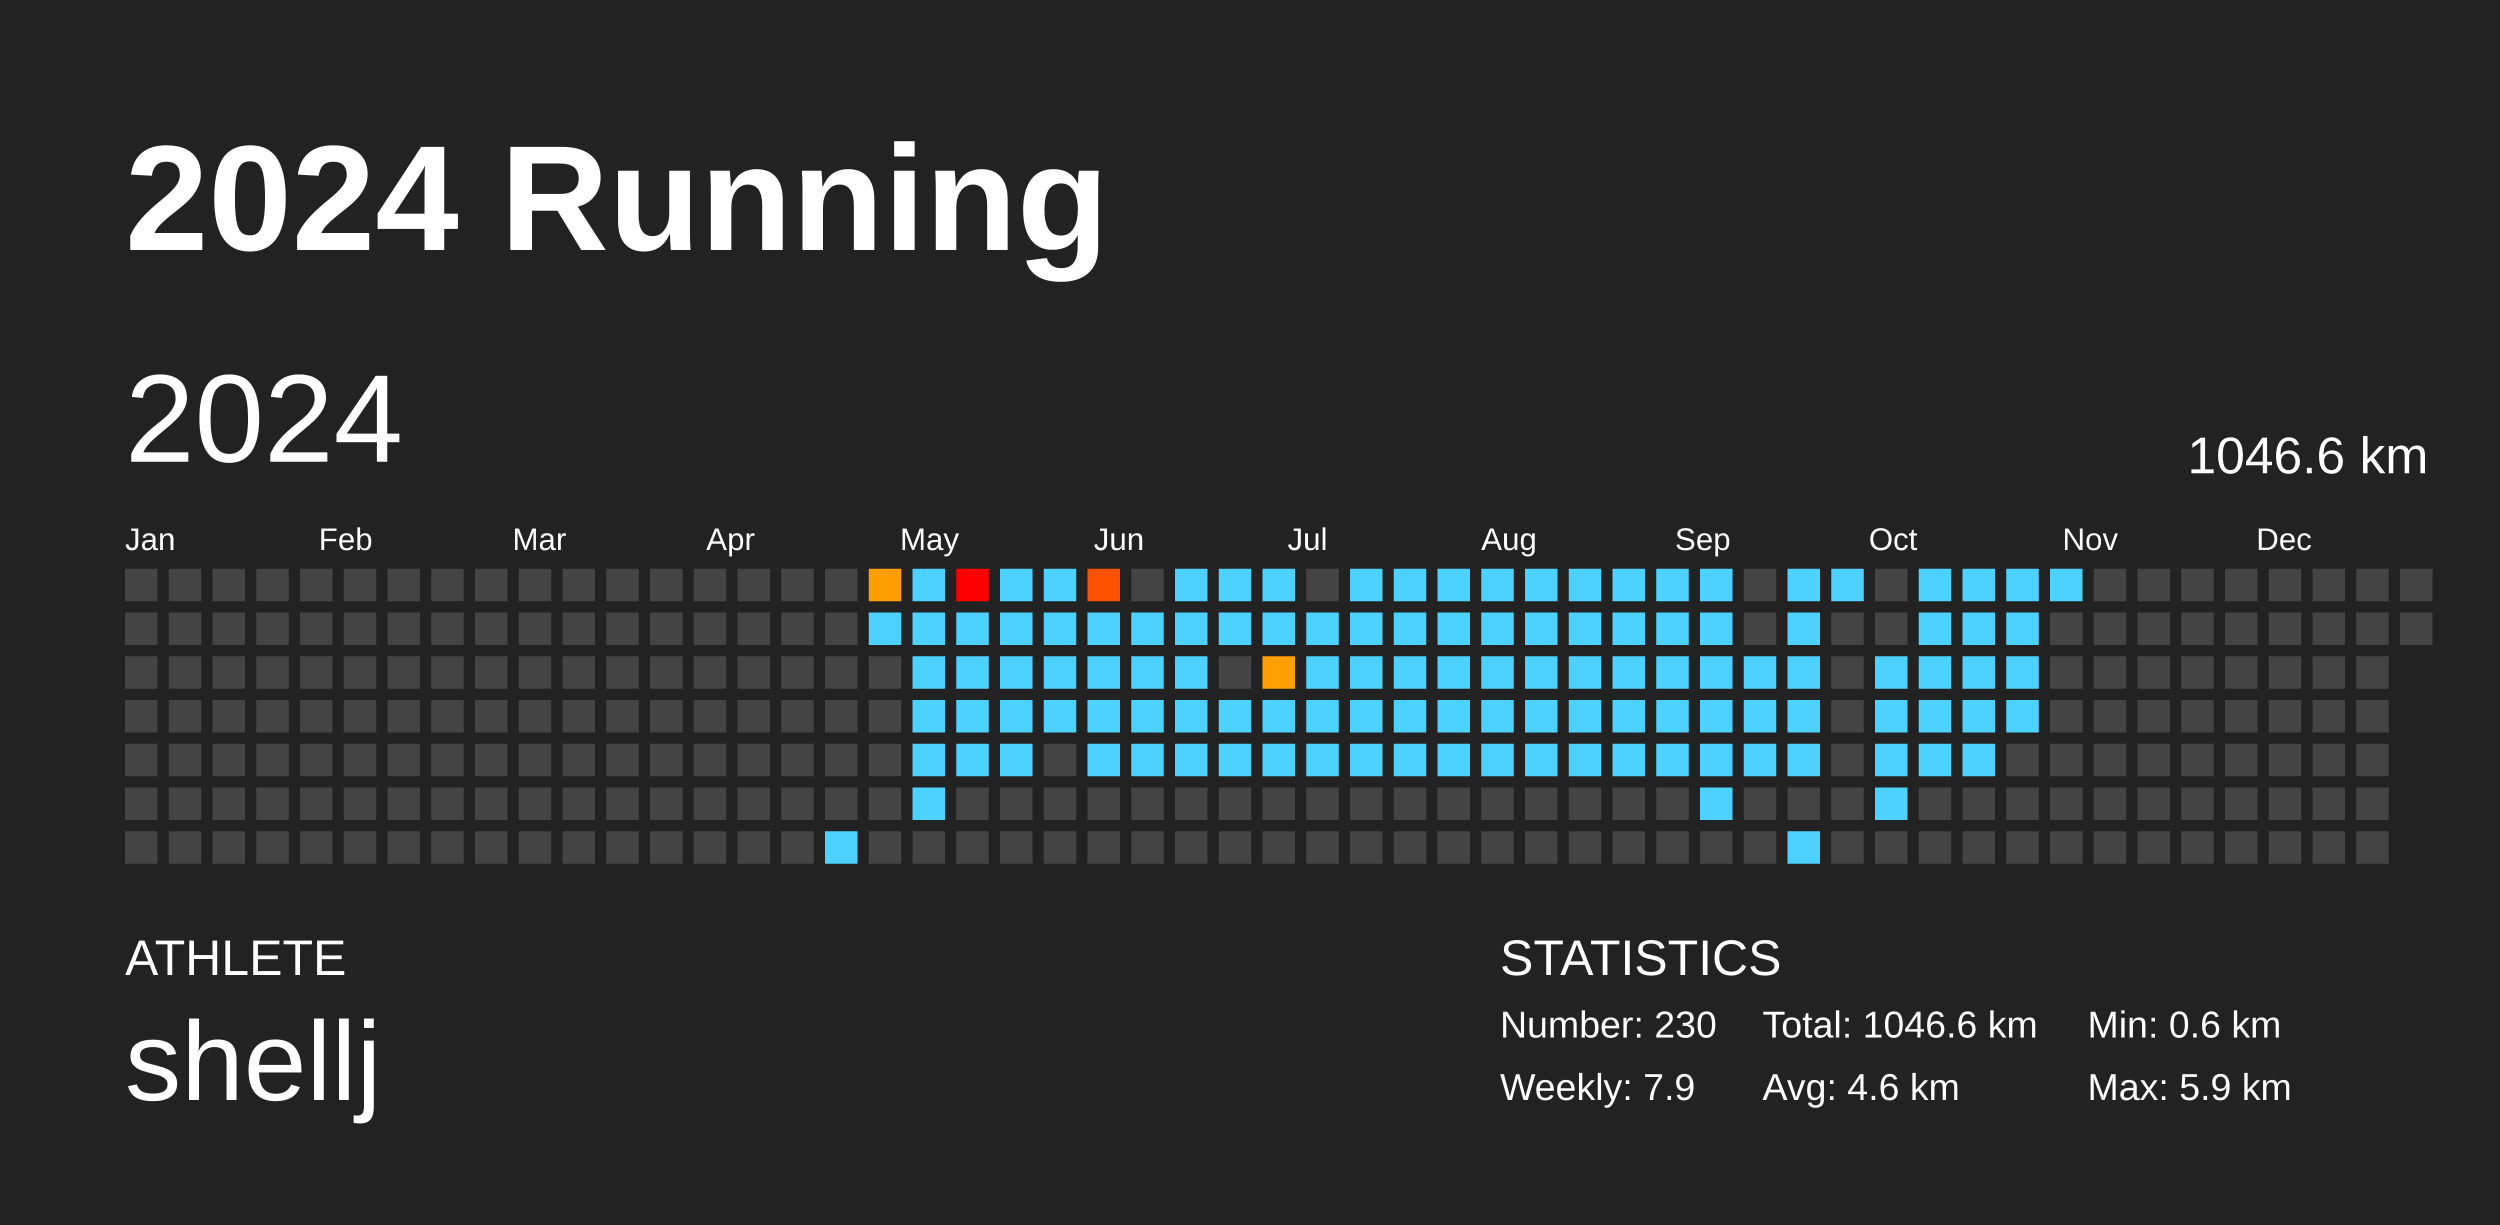
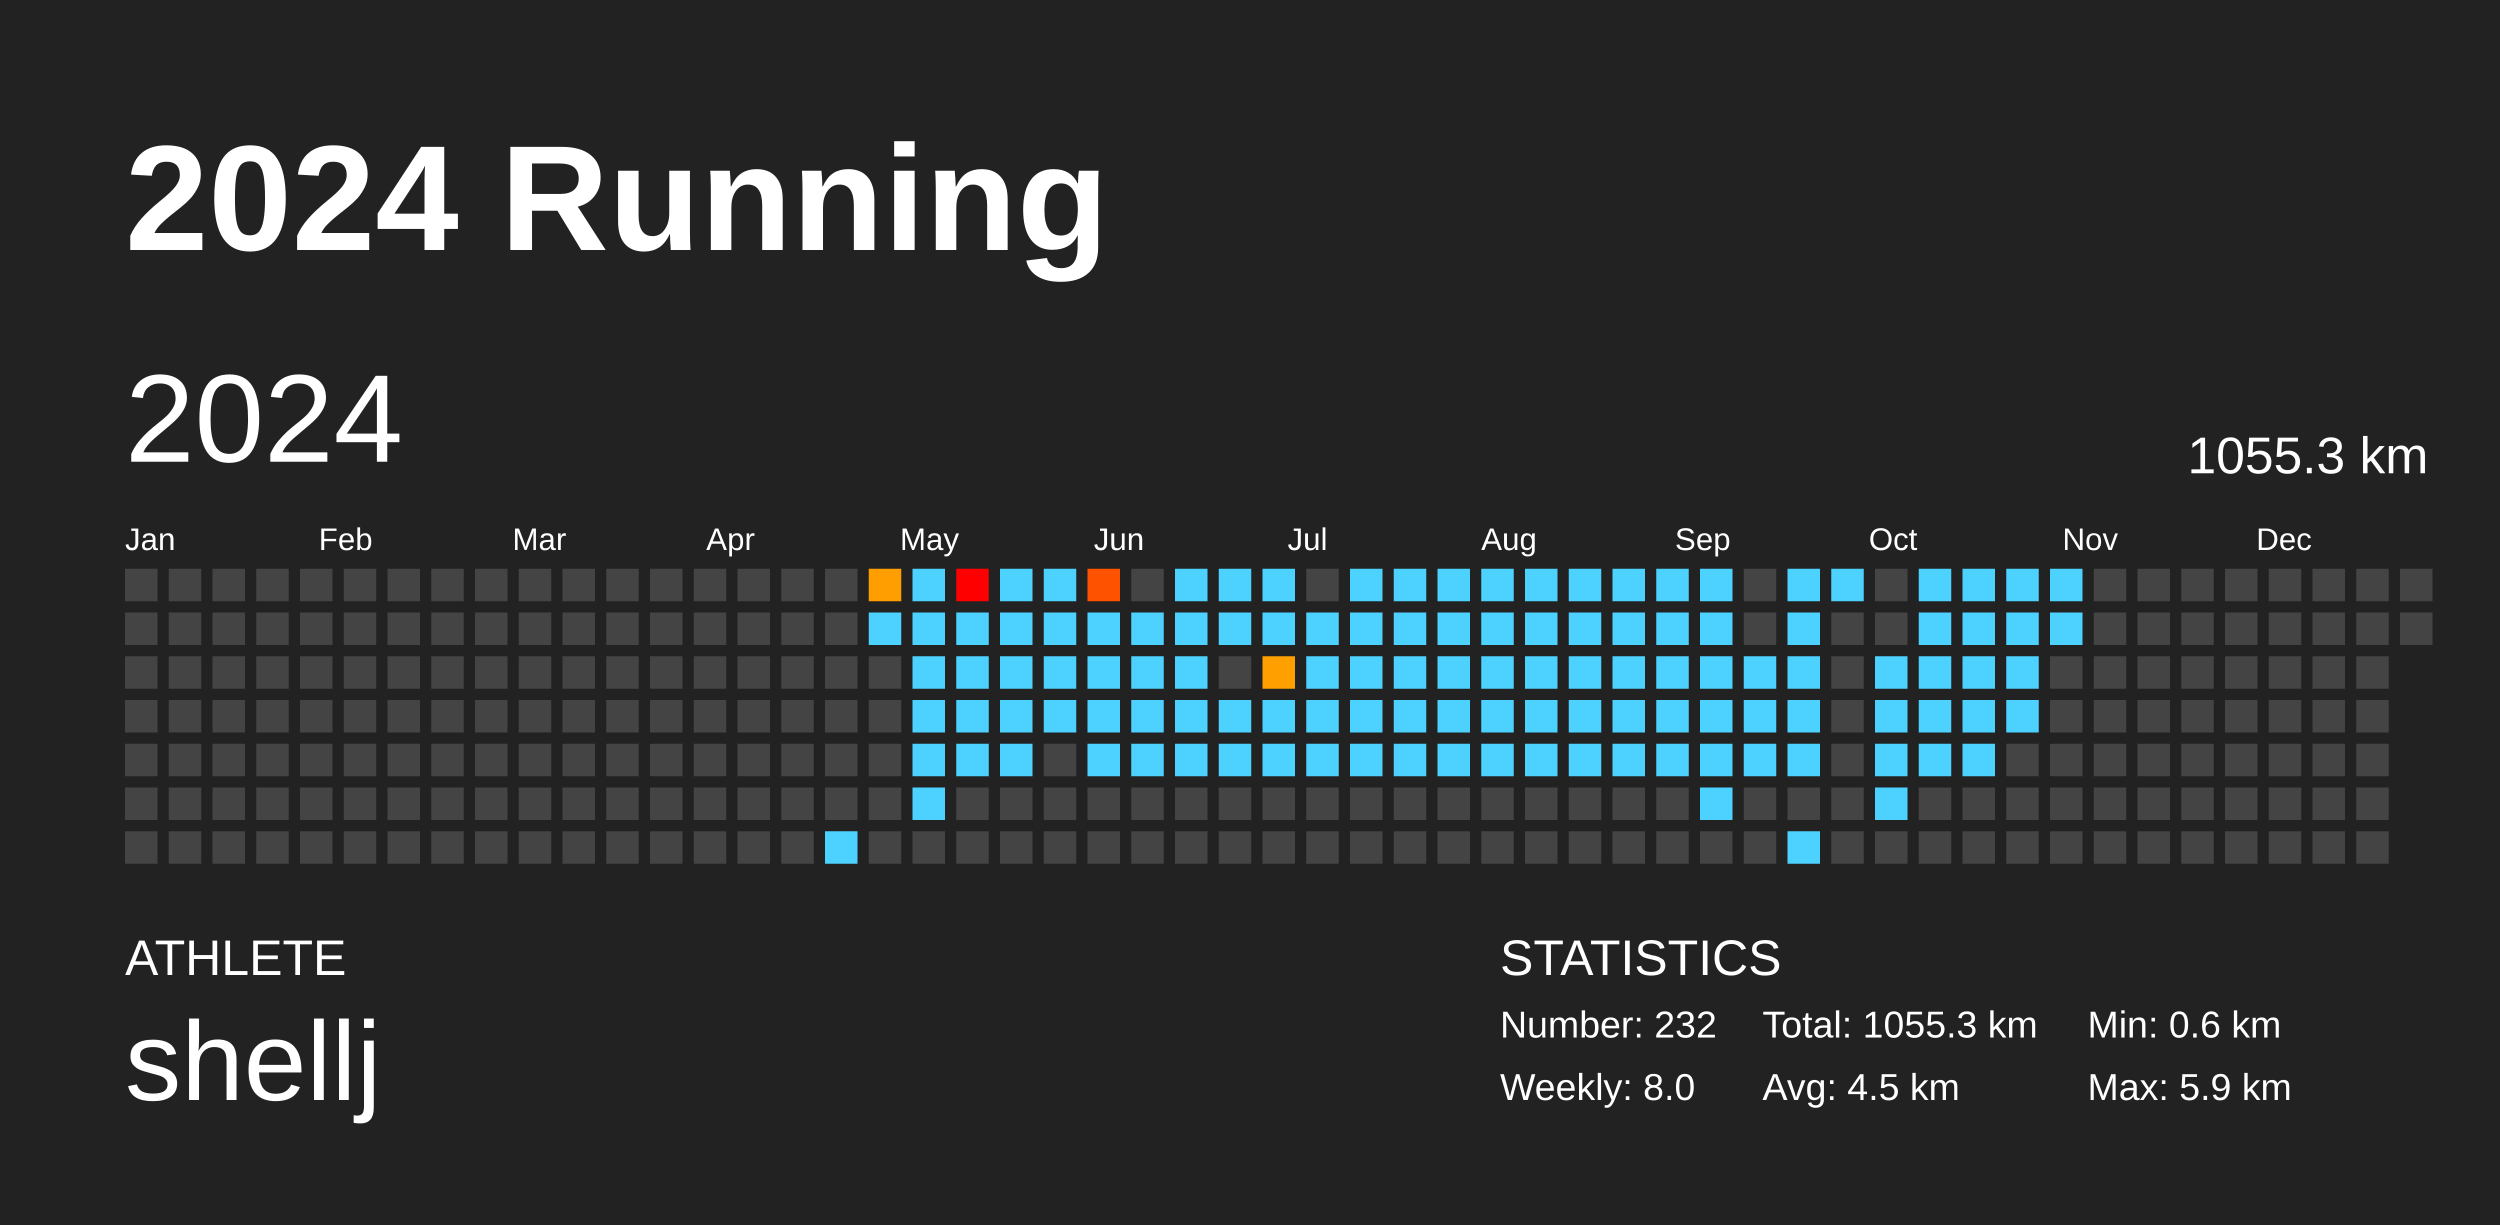
<svg xmlns="http://www.w3.org/2000/svg" baseProfile="full" height="98mm" version="1.1" viewBox="0,0,200,98" width="200mm">
  <defs />
  <rect fill="#222222" height="98" width="200" x="0" y="0" />
  <text fill="#FFFFFF" style="font-size:12px; font-family:Arial; font-weight:bold;" x="10" y="20">2024 Running</text>
  <text fill="#FFFFFF" style="font-size:4px; font-family:Arial" x="10" y="78">ATHLETE</text>
  <text fill="#FFFFFF" style="font-size:9px; font-family:Arial" x="10" y="88">shellj</text>
  <text fill="#FFFFFF" style="font-size:4px; font-family:Arial" x="120" y="78">STATISTICS</text>
-   <text fill="#FFFFFF" style="font-size:3px; font-family:Arial" x="120" y="83">Number: 230</text>
-   <text fill="#FFFFFF" style="font-size:3px; font-family:Arial" x="120" y="88">Weekly: 7.9</text>
-   <text fill="#FFFFFF" style="font-size:3px; font-family:Arial" x="141" y="83">Total: 1046.6 km</text>
-   <text fill="#FFFFFF" style="font-size:3px; font-family:Arial" x="141" y="88">Avg: 4.6 km</text>
+   <text fill="#FFFFFF" style="font-size:3px; font-family:Arial" x="120" y="83">Number: 232</text>
+   <text fill="#FFFFFF" style="font-size:3px; font-family:Arial" x="120" y="88">Weekly: 8.0</text>
+   <text fill="#FFFFFF" style="font-size:3px; font-family:Arial" x="141" y="83">Total: 1055.3 km</text>
+   <text fill="#FFFFFF" style="font-size:3px; font-family:Arial" x="141" y="88">Avg: 4.5 km</text>
  <text fill="#FFFFFF" style="font-size:3px; font-family:Arial" x="167" y="83">Min: 0.6 km</text>
  <text fill="#FFFFFF" style="font-size:3px; font-family:Arial" x="167" y="88">Max: 5.9 km</text>
  <text dominant-baseline="hanging" fill="#FFFFFF" style="font-size:10.0px; font-family:Arial;" x="10" y="30">2024</text>
-   <text dominant-baseline="hanging" fill="#FFFFFF" style="font-size:4.125px; font-family:Arial;" x="175" y="35">1046.6 km</text>
+   <text dominant-baseline="hanging" fill="#FFFFFF" style="font-size:4.125px; font-family:Arial;" x="175" y="35">1055.3 km</text>
  <text fill="#FFFFFF" style="font-size:2.5px; font-family:Arial" x="10.0" y="44">Jan</text>
  <text fill="#FFFFFF" style="font-size:2.5px; font-family:Arial" x="25.5" y="44">Feb</text>
  <text fill="#FFFFFF" style="font-size:2.5px; font-family:Arial" x="41.0" y="44">Mar</text>
  <text fill="#FFFFFF" style="font-size:2.5px; font-family:Arial" x="56.5" y="44">Apr</text>
  <text fill="#FFFFFF" style="font-size:2.5px; font-family:Arial" x="72.0" y="44">May</text>
  <text fill="#FFFFFF" style="font-size:2.5px; font-family:Arial" x="87.5" y="44">Jun</text>
  <text fill="#FFFFFF" style="font-size:2.5px; font-family:Arial" x="103.0" y="44">Jul</text>
  <text fill="#FFFFFF" style="font-size:2.5px; font-family:Arial" x="118.5" y="44">Aug</text>
  <text fill="#FFFFFF" style="font-size:2.5px; font-family:Arial" x="134.0" y="44">Sep</text>
  <text fill="#FFFFFF" style="font-size:2.5px; font-family:Arial" x="149.5" y="44">Oct</text>
  <text fill="#FFFFFF" style="font-size:2.5px; font-family:Arial" x="165.0" y="44">Nov</text>
  <text fill="#FFFFFF" style="font-size:2.5px; font-family:Arial" x="180.5" y="44">Dec</text>
  <rect fill="#444444" height="2.6" width="2.6" x="10.0" y="45.5" />
  <rect fill="#444444" height="2.6" width="2.6" x="10.0" y="49.0" />
  <rect fill="#444444" height="2.6" width="2.6" x="10.0" y="52.5" />
  <rect fill="#444444" height="2.6" width="2.6" x="10.0" y="56.0" />
  <rect fill="#444444" height="2.6" width="2.6" x="10.0" y="59.5" />
  <rect fill="#444444" height="2.6" width="2.6" x="10.0" y="63.0" />
  <rect fill="#444444" height="2.6" width="2.6" x="10.0" y="66.5" />
  <rect fill="#444444" height="2.6" width="2.6" x="13.5" y="45.5" />
  <rect fill="#444444" height="2.6" width="2.6" x="13.5" y="49.0" />
  <rect fill="#444444" height="2.6" width="2.6" x="13.5" y="52.5" />
  <rect fill="#444444" height="2.6" width="2.6" x="13.5" y="56.0" />
  <rect fill="#444444" height="2.6" width="2.6" x="13.5" y="59.5" />
  <rect fill="#444444" height="2.6" width="2.6" x="13.5" y="63.0" />
  <rect fill="#444444" height="2.6" width="2.6" x="13.5" y="66.5" />
  <rect fill="#444444" height="2.6" width="2.6" x="17.0" y="45.5" />
  <rect fill="#444444" height="2.6" width="2.6" x="17.0" y="49.0" />
  <rect fill="#444444" height="2.6" width="2.6" x="17.0" y="52.5" />
  <rect fill="#444444" height="2.6" width="2.6" x="17.0" y="56.0" />
  <rect fill="#444444" height="2.6" width="2.6" x="17.0" y="59.5" />
  <rect fill="#444444" height="2.6" width="2.6" x="17.0" y="63.0" />
  <rect fill="#444444" height="2.6" width="2.6" x="17.0" y="66.5" />
  <rect fill="#444444" height="2.6" width="2.6" x="20.5" y="45.5" />
  <rect fill="#444444" height="2.6" width="2.6" x="20.5" y="49.0" />
  <rect fill="#444444" height="2.6" width="2.6" x="20.5" y="52.5" />
  <rect fill="#444444" height="2.6" width="2.6" x="20.5" y="56.0" />
  <rect fill="#444444" height="2.6" width="2.6" x="20.5" y="59.5" />
  <rect fill="#444444" height="2.6" width="2.6" x="20.5" y="63.0" />
  <rect fill="#444444" height="2.6" width="2.6" x="20.5" y="66.5" />
  <rect fill="#444444" height="2.6" width="2.6" x="24.0" y="45.5" />
  <rect fill="#444444" height="2.6" width="2.6" x="24.0" y="49.0" />
  <rect fill="#444444" height="2.6" width="2.6" x="24.0" y="52.5" />
  <rect fill="#444444" height="2.6" width="2.6" x="24.0" y="56.0" />
  <rect fill="#444444" height="2.6" width="2.6" x="24.0" y="59.5" />
  <rect fill="#444444" height="2.6" width="2.6" x="24.0" y="63.0" />
  <rect fill="#444444" height="2.6" width="2.6" x="24.0" y="66.5" />
  <rect fill="#444444" height="2.6" width="2.6" x="27.5" y="45.5" />
  <rect fill="#444444" height="2.6" width="2.6" x="27.5" y="49.0" />
  <rect fill="#444444" height="2.6" width="2.6" x="27.5" y="52.5" />
  <rect fill="#444444" height="2.6" width="2.6" x="27.5" y="56.0" />
  <rect fill="#444444" height="2.6" width="2.6" x="27.5" y="59.5" />
  <rect fill="#444444" height="2.6" width="2.6" x="27.5" y="63.0" />
  <rect fill="#444444" height="2.6" width="2.6" x="27.5" y="66.5" />
  <rect fill="#444444" height="2.6" width="2.6" x="31.0" y="45.5" />
  <rect fill="#444444" height="2.6" width="2.6" x="31.0" y="49.0" />
  <rect fill="#444444" height="2.6" width="2.6" x="31.0" y="52.5" />
  <rect fill="#444444" height="2.6" width="2.6" x="31.0" y="56.0" />
  <rect fill="#444444" height="2.6" width="2.6" x="31.0" y="59.5" />
  <rect fill="#444444" height="2.6" width="2.6" x="31.0" y="63.0" />
  <rect fill="#444444" height="2.6" width="2.6" x="31.0" y="66.5" />
  <rect fill="#444444" height="2.6" width="2.6" x="34.5" y="45.5" />
  <rect fill="#444444" height="2.6" width="2.6" x="34.5" y="49.0" />
  <rect fill="#444444" height="2.6" width="2.6" x="34.5" y="52.5" />
  <rect fill="#444444" height="2.6" width="2.6" x="34.5" y="56.0" />
  <rect fill="#444444" height="2.6" width="2.6" x="34.5" y="59.5" />
  <rect fill="#444444" height="2.6" width="2.6" x="34.5" y="63.0" />
  <rect fill="#444444" height="2.6" width="2.6" x="34.5" y="66.5" />
  <rect fill="#444444" height="2.6" width="2.6" x="38.0" y="45.5" />
  <rect fill="#444444" height="2.6" width="2.6" x="38.0" y="49.0" />
  <rect fill="#444444" height="2.6" width="2.6" x="38.0" y="52.5" />
  <rect fill="#444444" height="2.6" width="2.6" x="38.0" y="56.0" />
  <rect fill="#444444" height="2.6" width="2.6" x="38.0" y="59.5" />
  <rect fill="#444444" height="2.6" width="2.6" x="38.0" y="63.0" />
  <rect fill="#444444" height="2.6" width="2.6" x="38.0" y="66.5" />
  <rect fill="#444444" height="2.6" width="2.6" x="41.5" y="45.5" />
  <rect fill="#444444" height="2.6" width="2.6" x="41.5" y="49.0" />
  <rect fill="#444444" height="2.6" width="2.6" x="41.5" y="52.5" />
  <rect fill="#444444" height="2.6" width="2.6" x="41.5" y="56.0" />
  <rect fill="#444444" height="2.6" width="2.6" x="41.5" y="59.5" />
  <rect fill="#444444" height="2.6" width="2.6" x="41.5" y="63.0" />
  <rect fill="#444444" height="2.6" width="2.6" x="41.5" y="66.5" />
  <rect fill="#444444" height="2.6" width="2.6" x="45.0" y="45.5" />
  <rect fill="#444444" height="2.6" width="2.6" x="45.0" y="49.0" />
  <rect fill="#444444" height="2.6" width="2.6" x="45.0" y="52.5" />
  <rect fill="#444444" height="2.6" width="2.6" x="45.0" y="56.0" />
  <rect fill="#444444" height="2.6" width="2.6" x="45.0" y="59.5" />
  <rect fill="#444444" height="2.6" width="2.6" x="45.0" y="63.0" />
  <rect fill="#444444" height="2.6" width="2.6" x="45.0" y="66.5" />
  <rect fill="#444444" height="2.6" width="2.6" x="48.5" y="45.5" />
  <rect fill="#444444" height="2.6" width="2.6" x="48.5" y="49.0" />
  <rect fill="#444444" height="2.6" width="2.6" x="48.5" y="52.5" />
  <rect fill="#444444" height="2.6" width="2.6" x="48.5" y="56.0" />
  <rect fill="#444444" height="2.6" width="2.6" x="48.5" y="59.5" />
  <rect fill="#444444" height="2.6" width="2.6" x="48.5" y="63.0" />
  <rect fill="#444444" height="2.6" width="2.6" x="48.5" y="66.5" />
  <rect fill="#444444" height="2.6" width="2.6" x="52.0" y="45.5" />
  <rect fill="#444444" height="2.6" width="2.6" x="52.0" y="49.0" />
  <rect fill="#444444" height="2.6" width="2.6" x="52.0" y="52.5" />
  <rect fill="#444444" height="2.6" width="2.6" x="52.0" y="56.0" />
  <rect fill="#444444" height="2.6" width="2.6" x="52.0" y="59.5" />
  <rect fill="#444444" height="2.6" width="2.6" x="52.0" y="63.0" />
  <rect fill="#444444" height="2.6" width="2.6" x="52.0" y="66.5" />
  <rect fill="#444444" height="2.6" width="2.6" x="55.5" y="45.5" />
  <rect fill="#444444" height="2.6" width="2.6" x="55.5" y="49.0" />
  <rect fill="#444444" height="2.6" width="2.6" x="55.5" y="52.5" />
  <rect fill="#444444" height="2.6" width="2.6" x="55.5" y="56.0" />
  <rect fill="#444444" height="2.6" width="2.6" x="55.5" y="59.5" />
  <rect fill="#444444" height="2.6" width="2.6" x="55.5" y="63.0" />
  <rect fill="#444444" height="2.6" width="2.6" x="55.5" y="66.5" />
  <rect fill="#444444" height="2.6" width="2.6" x="59.0" y="45.5" />
  <rect fill="#444444" height="2.6" width="2.6" x="59.0" y="49.0" />
  <rect fill="#444444" height="2.6" width="2.6" x="59.0" y="52.5" />
  <rect fill="#444444" height="2.6" width="2.6" x="59.0" y="56.0" />
  <rect fill="#444444" height="2.6" width="2.6" x="59.0" y="59.5" />
  <rect fill="#444444" height="2.6" width="2.6" x="59.0" y="63.0" />
  <rect fill="#444444" height="2.6" width="2.6" x="59.0" y="66.5" />
  <rect fill="#444444" height="2.6" width="2.6" x="62.5" y="45.5" />
  <rect fill="#444444" height="2.6" width="2.6" x="62.5" y="49.0" />
  <rect fill="#444444" height="2.6" width="2.6" x="62.5" y="52.5" />
  <rect fill="#444444" height="2.6" width="2.6" x="62.5" y="56.0" />
  <rect fill="#444444" height="2.6" width="2.6" x="62.5" y="59.5" />
  <rect fill="#444444" height="2.6" width="2.6" x="62.5" y="63.0" />
  <rect fill="#444444" height="2.6" width="2.6" x="62.5" y="66.5" />
  <rect fill="#444444" height="2.6" width="2.6" x="66.0" y="45.5" />
  <rect fill="#444444" height="2.6" width="2.6" x="66.0" y="49.0" />
  <rect fill="#444444" height="2.6" width="2.6" x="66.0" y="52.5" />
  <rect fill="#444444" height="2.6" width="2.6" x="66.0" y="56.0" />
  <rect fill="#444444" height="2.6" width="2.6" x="66.0" y="59.5" />
  <rect fill="#444444" height="2.6" width="2.6" x="66.0" y="63.0" />
  <rect fill="#4dd2ff" height="2.6" width="2.6" x="66.0" y="66.5" />
  <rect fill="#ff9e00" height="2.6" width="2.6" x="69.5" y="45.5" />
  <rect fill="#4dd2ff" height="2.6" width="2.6" x="69.5" y="49.0" />
  <rect fill="#444444" height="2.6" width="2.6" x="69.5" y="52.5" />
  <rect fill="#444444" height="2.6" width="2.6" x="69.5" y="56.0" />
  <rect fill="#444444" height="2.6" width="2.6" x="69.5" y="59.5" />
  <rect fill="#444444" height="2.6" width="2.6" x="69.5" y="63.0" />
  <rect fill="#444444" height="2.6" width="2.6" x="69.5" y="66.5" />
  <rect fill="#4dd2ff" height="2.6" width="2.6" x="73.0" y="45.5" />
  <rect fill="#4dd2ff" height="2.6" width="2.6" x="73.0" y="49.0" />
  <rect fill="#4dd2ff" height="2.6" width="2.6" x="73.0" y="52.5" />
  <rect fill="#4dd2ff" height="2.6" width="2.6" x="73.0" y="56.0" />
  <rect fill="#4dd2ff" height="2.6" width="2.6" x="73.0" y="59.5" />
  <rect fill="#4dd2ff" height="2.6" width="2.6" x="73.0" y="63.0" />
  <rect fill="#444444" height="2.6" width="2.6" x="73.0" y="66.5" />
  <rect fill="red" height="2.6" width="2.6" x="76.5" y="45.5" />
  <rect fill="#4dd2ff" height="2.6" width="2.6" x="76.5" y="49.0" />
  <rect fill="#4dd2ff" height="2.6" width="2.6" x="76.5" y="52.5" />
  <rect fill="#4dd2ff" height="2.6" width="2.6" x="76.5" y="56.0" />
  <rect fill="#4dd2ff" height="2.6" width="2.6" x="76.5" y="59.5" />
  <rect fill="#444444" height="2.6" width="2.6" x="76.5" y="63.0" />
  <rect fill="#444444" height="2.6" width="2.6" x="76.5" y="66.5" />
  <rect fill="#4dd2ff" height="2.6" width="2.6" x="80.0" y="45.5" />
  <rect fill="#4dd2ff" height="2.6" width="2.6" x="80.0" y="49.0" />
  <rect fill="#4dd2ff" height="2.6" width="2.6" x="80.0" y="52.5" />
  <rect fill="#4dd2ff" height="2.6" width="2.6" x="80.0" y="56.0" />
  <rect fill="#4dd2ff" height="2.6" width="2.6" x="80.0" y="59.5" />
  <rect fill="#444444" height="2.6" width="2.6" x="80.0" y="63.0" />
  <rect fill="#444444" height="2.6" width="2.6" x="80.0" y="66.5" />
  <rect fill="#4dd2ff" height="2.6" width="2.6" x="83.5" y="45.5" />
  <rect fill="#4dd2ff" height="2.6" width="2.6" x="83.5" y="49.0" />
  <rect fill="#4dd2ff" height="2.6" width="2.6" x="83.5" y="52.5" />
  <rect fill="#4dd2ff" height="2.6" width="2.6" x="83.5" y="56.0" />
  <rect fill="#444444" height="2.6" width="2.6" x="83.5" y="59.5" />
  <rect fill="#444444" height="2.6" width="2.6" x="83.5" y="63.0" />
  <rect fill="#444444" height="2.6" width="2.6" x="83.5" y="66.5" />
  <rect fill="#ff5200" height="2.6" width="2.6" x="87.0" y="45.5" />
  <rect fill="#4dd2ff" height="2.6" width="2.6" x="87.0" y="49.0" />
  <rect fill="#4dd2ff" height="2.6" width="2.6" x="87.0" y="52.5" />
  <rect fill="#4dd2ff" height="2.6" width="2.6" x="87.0" y="56.0" />
  <rect fill="#4dd2ff" height="2.6" width="2.6" x="87.0" y="59.5" />
  <rect fill="#444444" height="2.6" width="2.6" x="87.0" y="63.0" />
  <rect fill="#444444" height="2.6" width="2.6" x="87.0" y="66.5" />
  <rect fill="#444444" height="2.6" width="2.6" x="90.5" y="45.5" />
  <rect fill="#4dd2ff" height="2.6" width="2.6" x="90.5" y="49.0" />
  <rect fill="#4dd2ff" height="2.6" width="2.6" x="90.5" y="52.5" />
  <rect fill="#4dd2ff" height="2.6" width="2.6" x="90.5" y="56.0" />
  <rect fill="#4dd2ff" height="2.6" width="2.6" x="90.5" y="59.5" />
  <rect fill="#444444" height="2.6" width="2.6" x="90.5" y="63.0" />
  <rect fill="#444444" height="2.6" width="2.6" x="90.5" y="66.5" />
  <rect fill="#4dd2ff" height="2.6" width="2.6" x="94.0" y="45.5" />
  <rect fill="#4dd2ff" height="2.6" width="2.6" x="94.0" y="49.0" />
  <rect fill="#4dd2ff" height="2.6" width="2.6" x="94.0" y="52.5" />
  <rect fill="#4dd2ff" height="2.6" width="2.6" x="94.0" y="56.0" />
  <rect fill="#4dd2ff" height="2.6" width="2.6" x="94.0" y="59.5" />
  <rect fill="#444444" height="2.6" width="2.6" x="94.0" y="63.0" />
  <rect fill="#444444" height="2.6" width="2.6" x="94.0" y="66.5" />
  <rect fill="#4dd2ff" height="2.6" width="2.6" x="97.5" y="45.5" />
  <rect fill="#4dd2ff" height="2.6" width="2.6" x="97.5" y="49.0" />
  <rect fill="#444444" height="2.6" width="2.6" x="97.5" y="52.5" />
  <rect fill="#4dd2ff" height="2.6" width="2.6" x="97.5" y="56.0" />
  <rect fill="#4dd2ff" height="2.6" width="2.6" x="97.5" y="59.5" />
  <rect fill="#444444" height="2.6" width="2.6" x="97.5" y="63.0" />
  <rect fill="#444444" height="2.6" width="2.6" x="97.5" y="66.5" />
  <rect fill="#4dd2ff" height="2.6" width="2.6" x="101.0" y="45.5" />
  <rect fill="#4dd2ff" height="2.6" width="2.6" x="101.0" y="49.0" />
  <rect fill="#ffa000" height="2.6" width="2.6" x="101.0" y="52.5" />
  <rect fill="#4dd2ff" height="2.6" width="2.6" x="101.0" y="56.0" />
  <rect fill="#4dd2ff" height="2.6" width="2.6" x="101.0" y="59.5" />
  <rect fill="#444444" height="2.6" width="2.6" x="101.0" y="63.0" />
  <rect fill="#444444" height="2.6" width="2.6" x="101.0" y="66.5" />
  <rect fill="#444444" height="2.6" width="2.6" x="104.5" y="45.5" />
  <rect fill="#4dd2ff" height="2.6" width="2.6" x="104.5" y="49.0" />
  <rect fill="#4dd2ff" height="2.6" width="2.6" x="104.5" y="52.5" />
  <rect fill="#4dd2ff" height="2.6" width="2.6" x="104.5" y="56.0" />
  <rect fill="#4dd2ff" height="2.6" width="2.6" x="104.5" y="59.5" />
  <rect fill="#444444" height="2.6" width="2.6" x="104.5" y="63.0" />
  <rect fill="#444444" height="2.6" width="2.6" x="104.5" y="66.5" />
  <rect fill="#4dd2ff" height="2.6" width="2.6" x="108.0" y="45.5" />
  <rect fill="#4dd2ff" height="2.6" width="2.6" x="108.0" y="49.0" />
  <rect fill="#4dd2ff" height="2.6" width="2.6" x="108.0" y="52.5" />
  <rect fill="#4dd2ff" height="2.6" width="2.6" x="108.0" y="56.0" />
  <rect fill="#4dd2ff" height="2.6" width="2.6" x="108.0" y="59.5" />
  <rect fill="#444444" height="2.6" width="2.6" x="108.0" y="63.0" />
  <rect fill="#444444" height="2.6" width="2.6" x="108.0" y="66.5" />
  <rect fill="#4dd2ff" height="2.6" width="2.6" x="111.5" y="45.5" />
  <rect fill="#4dd2ff" height="2.6" width="2.6" x="111.5" y="49.0" />
  <rect fill="#4dd2ff" height="2.6" width="2.6" x="111.5" y="52.5" />
  <rect fill="#4dd2ff" height="2.6" width="2.6" x="111.5" y="56.0" />
  <rect fill="#4dd2ff" height="2.6" width="2.6" x="111.5" y="59.5" />
  <rect fill="#444444" height="2.6" width="2.6" x="111.5" y="63.0" />
  <rect fill="#444444" height="2.6" width="2.6" x="111.5" y="66.5" />
  <rect fill="#4dd2ff" height="2.6" width="2.6" x="115.0" y="45.5" />
  <rect fill="#4dd2ff" height="2.6" width="2.6" x="115.0" y="49.0" />
  <rect fill="#4dd2ff" height="2.6" width="2.6" x="115.0" y="52.5" />
  <rect fill="#4dd2ff" height="2.6" width="2.6" x="115.0" y="56.0" />
  <rect fill="#4dd2ff" height="2.6" width="2.6" x="115.0" y="59.5" />
  <rect fill="#444444" height="2.6" width="2.6" x="115.0" y="63.0" />
  <rect fill="#444444" height="2.6" width="2.6" x="115.0" y="66.5" />
  <rect fill="#4dd2ff" height="2.6" width="2.6" x="118.5" y="45.5" />
  <rect fill="#4dd2ff" height="2.6" width="2.6" x="118.5" y="49.0" />
  <rect fill="#4dd2ff" height="2.6" width="2.6" x="118.5" y="52.5" />
  <rect fill="#4dd2ff" height="2.6" width="2.6" x="118.5" y="56.0" />
  <rect fill="#4dd2ff" height="2.6" width="2.6" x="118.5" y="59.5" />
  <rect fill="#444444" height="2.6" width="2.6" x="118.5" y="63.0" />
  <rect fill="#444444" height="2.6" width="2.6" x="118.5" y="66.5" />
  <rect fill="#4dd2ff" height="2.6" width="2.6" x="122.0" y="45.5" />
  <rect fill="#4dd2ff" height="2.6" width="2.6" x="122.0" y="49.0" />
  <rect fill="#4dd2ff" height="2.6" width="2.6" x="122.0" y="52.5" />
  <rect fill="#4dd2ff" height="2.6" width="2.6" x="122.0" y="56.0" />
  <rect fill="#4dd2ff" height="2.6" width="2.6" x="122.0" y="59.5" />
  <rect fill="#444444" height="2.6" width="2.6" x="122.0" y="63.0" />
  <rect fill="#444444" height="2.6" width="2.6" x="122.0" y="66.5" />
  <rect fill="#4dd2ff" height="2.6" width="2.6" x="125.5" y="45.5" />
  <rect fill="#4dd2ff" height="2.6" width="2.6" x="125.5" y="49.0" />
  <rect fill="#4dd2ff" height="2.6" width="2.6" x="125.5" y="52.5" />
  <rect fill="#4dd2ff" height="2.6" width="2.6" x="125.5" y="56.0" />
  <rect fill="#4dd2ff" height="2.6" width="2.6" x="125.5" y="59.5" />
  <rect fill="#444444" height="2.6" width="2.6" x="125.5" y="63.0" />
  <rect fill="#444444" height="2.6" width="2.6" x="125.5" y="66.5" />
  <rect fill="#4dd2ff" height="2.6" width="2.6" x="129.0" y="45.5" />
  <rect fill="#4dd2ff" height="2.6" width="2.6" x="129.0" y="49.0" />
  <rect fill="#4dd2ff" height="2.6" width="2.6" x="129.0" y="52.5" />
  <rect fill="#4dd2ff" height="2.6" width="2.6" x="129.0" y="56.0" />
  <rect fill="#4dd2ff" height="2.6" width="2.6" x="129.0" y="59.5" />
  <rect fill="#444444" height="2.6" width="2.6" x="129.0" y="63.0" />
  <rect fill="#444444" height="2.6" width="2.6" x="129.0" y="66.5" />
  <rect fill="#4dd2ff" height="2.6" width="2.6" x="132.5" y="45.5" />
  <rect fill="#4dd2ff" height="2.6" width="2.6" x="132.5" y="49.0" />
  <rect fill="#4dd2ff" height="2.6" width="2.6" x="132.5" y="52.5" />
  <rect fill="#4dd2ff" height="2.6" width="2.6" x="132.5" y="56.0" />
  <rect fill="#4dd2ff" height="2.6" width="2.6" x="132.5" y="59.5" />
  <rect fill="#444444" height="2.6" width="2.6" x="132.5" y="63.0" />
  <rect fill="#444444" height="2.6" width="2.6" x="132.5" y="66.5" />
  <rect fill="#4dd2ff" height="2.6" width="2.6" x="136.0" y="45.5" />
  <rect fill="#4dd2ff" height="2.6" width="2.6" x="136.0" y="49.0" />
  <rect fill="#4dd2ff" height="2.6" width="2.6" x="136.0" y="52.5" />
  <rect fill="#4dd2ff" height="2.6" width="2.6" x="136.0" y="56.0" />
  <rect fill="#4dd2ff" height="2.6" width="2.6" x="136.0" y="59.5" />
  <rect fill="#4dd2ff" height="2.6" width="2.6" x="136.0" y="63.0" />
  <rect fill="#444444" height="2.6" width="2.6" x="136.0" y="66.5" />
  <rect fill="#444444" height="2.6" width="2.6" x="139.5" y="45.5" />
  <rect fill="#444444" height="2.6" width="2.6" x="139.5" y="49.0" />
  <rect fill="#4dd2ff" height="2.6" width="2.6" x="139.5" y="52.5" />
  <rect fill="#4dd2ff" height="2.6" width="2.6" x="139.5" y="56.0" />
  <rect fill="#4dd2ff" height="2.6" width="2.6" x="139.5" y="59.5" />
  <rect fill="#444444" height="2.6" width="2.6" x="139.5" y="63.0" />
  <rect fill="#444444" height="2.6" width="2.6" x="139.5" y="66.5" />
  <rect fill="#4dd2ff" height="2.6" width="2.6" x="143.0" y="45.5" />
  <rect fill="#4dd2ff" height="2.6" width="2.6" x="143.0" y="49.0" />
  <rect fill="#4dd2ff" height="2.6" width="2.6" x="143.0" y="52.5" />
  <rect fill="#4dd2ff" height="2.6" width="2.6" x="143.0" y="56.0" />
  <rect fill="#4dd2ff" height="2.6" width="2.6" x="143.0" y="59.5" />
  <rect fill="#444444" height="2.6" width="2.6" x="143.0" y="63.0" />
  <rect fill="#4dd2ff" height="2.6" width="2.6" x="143.0" y="66.5" />
  <rect fill="#4dd2ff" height="2.6" width="2.6" x="146.5" y="45.5" />
  <rect fill="#444444" height="2.6" width="2.6" x="146.5" y="49.0" />
  <rect fill="#444444" height="2.6" width="2.6" x="146.5" y="52.5" />
  <rect fill="#444444" height="2.6" width="2.6" x="146.5" y="56.0" />
  <rect fill="#444444" height="2.6" width="2.6" x="146.5" y="59.5" />
  <rect fill="#444444" height="2.6" width="2.6" x="146.5" y="63.0" />
  <rect fill="#444444" height="2.6" width="2.6" x="146.5" y="66.5" />
  <rect fill="#444444" height="2.6" width="2.6" x="150.0" y="45.5" />
  <rect fill="#444444" height="2.6" width="2.6" x="150.0" y="49.0" />
  <rect fill="#4dd2ff" height="2.6" width="2.6" x="150.0" y="52.5" />
  <rect fill="#4dd2ff" height="2.6" width="2.6" x="150.0" y="56.0" />
  <rect fill="#4dd2ff" height="2.6" width="2.6" x="150.0" y="59.5" />
  <rect fill="#4dd2ff" height="2.6" width="2.6" x="150.0" y="63.0" />
  <rect fill="#444444" height="2.6" width="2.6" x="150.0" y="66.5" />
  <rect fill="#4dd2ff" height="2.6" width="2.6" x="153.5" y="45.5" />
  <rect fill="#4dd2ff" height="2.6" width="2.6" x="153.5" y="49.0" />
  <rect fill="#4dd2ff" height="2.6" width="2.6" x="153.5" y="52.5" />
  <rect fill="#4dd2ff" height="2.6" width="2.6" x="153.5" y="56.0" />
  <rect fill="#4dd2ff" height="2.6" width="2.6" x="153.5" y="59.5" />
  <rect fill="#444444" height="2.6" width="2.6" x="153.5" y="63.0" />
  <rect fill="#444444" height="2.6" width="2.6" x="153.5" y="66.5" />
  <rect fill="#4dd2ff" height="2.6" width="2.6" x="157.0" y="45.5" />
  <rect fill="#4dd2ff" height="2.6" width="2.6" x="157.0" y="49.0" />
  <rect fill="#4dd2ff" height="2.6" width="2.6" x="157.0" y="52.5" />
  <rect fill="#4dd2ff" height="2.6" width="2.6" x="157.0" y="56.0" />
  <rect fill="#4dd2ff" height="2.6" width="2.6" x="157.0" y="59.5" />
  <rect fill="#444444" height="2.6" width="2.6" x="157.0" y="63.0" />
  <rect fill="#444444" height="2.6" width="2.6" x="157.0" y="66.5" />
  <rect fill="#4dd2ff" height="2.6" width="2.6" x="160.5" y="45.5" />
  <rect fill="#4dd2ff" height="2.6" width="2.6" x="160.5" y="49.0" />
  <rect fill="#4dd2ff" height="2.6" width="2.6" x="160.5" y="52.5" />
  <rect fill="#4dd2ff" height="2.6" width="2.6" x="160.5" y="56.0" />
  <rect fill="#444444" height="2.6" width="2.6" x="160.5" y="59.5" />
  <rect fill="#444444" height="2.6" width="2.6" x="160.5" y="63.0" />
  <rect fill="#444444" height="2.6" width="2.6" x="160.5" y="66.5" />
  <rect fill="#4dd2ff" height="2.6" width="2.6" x="164.0" y="45.5" />
-   <rect fill="#444444" height="2.6" width="2.6" x="164.0" y="49.0" />
+   <rect fill="#4dd2ff" height="2.6" width="2.6" x="164.0" y="49.0" />
  <rect fill="#444444" height="2.6" width="2.6" x="164.0" y="52.5" />
  <rect fill="#444444" height="2.6" width="2.6" x="164.0" y="56.0" />
  <rect fill="#444444" height="2.6" width="2.6" x="164.0" y="59.5" />
  <rect fill="#444444" height="2.6" width="2.6" x="164.0" y="63.0" />
  <rect fill="#444444" height="2.6" width="2.6" x="164.0" y="66.5" />
  <rect fill="#444444" height="2.6" width="2.6" x="167.5" y="45.5" />
  <rect fill="#444444" height="2.6" width="2.6" x="167.5" y="49.0" />
  <rect fill="#444444" height="2.6" width="2.6" x="167.5" y="52.5" />
  <rect fill="#444444" height="2.6" width="2.6" x="167.5" y="56.0" />
  <rect fill="#444444" height="2.6" width="2.6" x="167.5" y="59.5" />
  <rect fill="#444444" height="2.6" width="2.6" x="167.5" y="63.0" />
  <rect fill="#444444" height="2.6" width="2.6" x="167.5" y="66.5" />
  <rect fill="#444444" height="2.6" width="2.6" x="171.0" y="45.5" />
  <rect fill="#444444" height="2.6" width="2.6" x="171.0" y="49.0" />
  <rect fill="#444444" height="2.6" width="2.6" x="171.0" y="52.5" />
  <rect fill="#444444" height="2.6" width="2.6" x="171.0" y="56.0" />
  <rect fill="#444444" height="2.6" width="2.6" x="171.0" y="59.5" />
  <rect fill="#444444" height="2.6" width="2.6" x="171.0" y="63.0" />
  <rect fill="#444444" height="2.6" width="2.6" x="171.0" y="66.5" />
  <rect fill="#444444" height="2.6" width="2.6" x="174.5" y="45.5" />
  <rect fill="#444444" height="2.6" width="2.6" x="174.5" y="49.0" />
  <rect fill="#444444" height="2.6" width="2.6" x="174.5" y="52.5" />
  <rect fill="#444444" height="2.6" width="2.6" x="174.5" y="56.0" />
  <rect fill="#444444" height="2.6" width="2.6" x="174.5" y="59.5" />
  <rect fill="#444444" height="2.6" width="2.6" x="174.5" y="63.0" />
  <rect fill="#444444" height="2.6" width="2.6" x="174.5" y="66.5" />
  <rect fill="#444444" height="2.6" width="2.6" x="178.0" y="45.5" />
  <rect fill="#444444" height="2.6" width="2.6" x="178.0" y="49.0" />
  <rect fill="#444444" height="2.6" width="2.6" x="178.0" y="52.5" />
  <rect fill="#444444" height="2.6" width="2.6" x="178.0" y="56.0" />
  <rect fill="#444444" height="2.6" width="2.6" x="178.0" y="59.5" />
  <rect fill="#444444" height="2.6" width="2.6" x="178.0" y="63.0" />
  <rect fill="#444444" height="2.6" width="2.6" x="178.0" y="66.5" />
  <rect fill="#444444" height="2.6" width="2.6" x="181.5" y="45.5" />
  <rect fill="#444444" height="2.6" width="2.6" x="181.5" y="49.0" />
  <rect fill="#444444" height="2.6" width="2.6" x="181.5" y="52.5" />
  <rect fill="#444444" height="2.6" width="2.6" x="181.5" y="56.0" />
  <rect fill="#444444" height="2.6" width="2.6" x="181.5" y="59.5" />
  <rect fill="#444444" height="2.6" width="2.6" x="181.5" y="63.0" />
  <rect fill="#444444" height="2.6" width="2.6" x="181.5" y="66.5" />
  <rect fill="#444444" height="2.6" width="2.6" x="185.0" y="45.5" />
  <rect fill="#444444" height="2.6" width="2.6" x="185.0" y="49.0" />
  <rect fill="#444444" height="2.6" width="2.6" x="185.0" y="52.5" />
  <rect fill="#444444" height="2.6" width="2.6" x="185.0" y="56.0" />
  <rect fill="#444444" height="2.6" width="2.6" x="185.0" y="59.5" />
  <rect fill="#444444" height="2.6" width="2.6" x="185.0" y="63.0" />
  <rect fill="#444444" height="2.6" width="2.6" x="185.0" y="66.5" />
  <rect fill="#444444" height="2.6" width="2.6" x="188.5" y="45.5" />
  <rect fill="#444444" height="2.6" width="2.6" x="188.5" y="49.0" />
  <rect fill="#444444" height="2.6" width="2.6" x="188.5" y="52.5" />
  <rect fill="#444444" height="2.6" width="2.6" x="188.5" y="56.0" />
  <rect fill="#444444" height="2.6" width="2.6" x="188.5" y="59.5" />
  <rect fill="#444444" height="2.6" width="2.6" x="188.5" y="63.0" />
  <rect fill="#444444" height="2.6" width="2.6" x="188.5" y="66.5" />
  <rect fill="#444444" height="2.6" width="2.6" x="192.0" y="45.5" />
  <rect fill="#444444" height="2.6" width="2.6" x="192.0" y="49.0" />
</svg>
